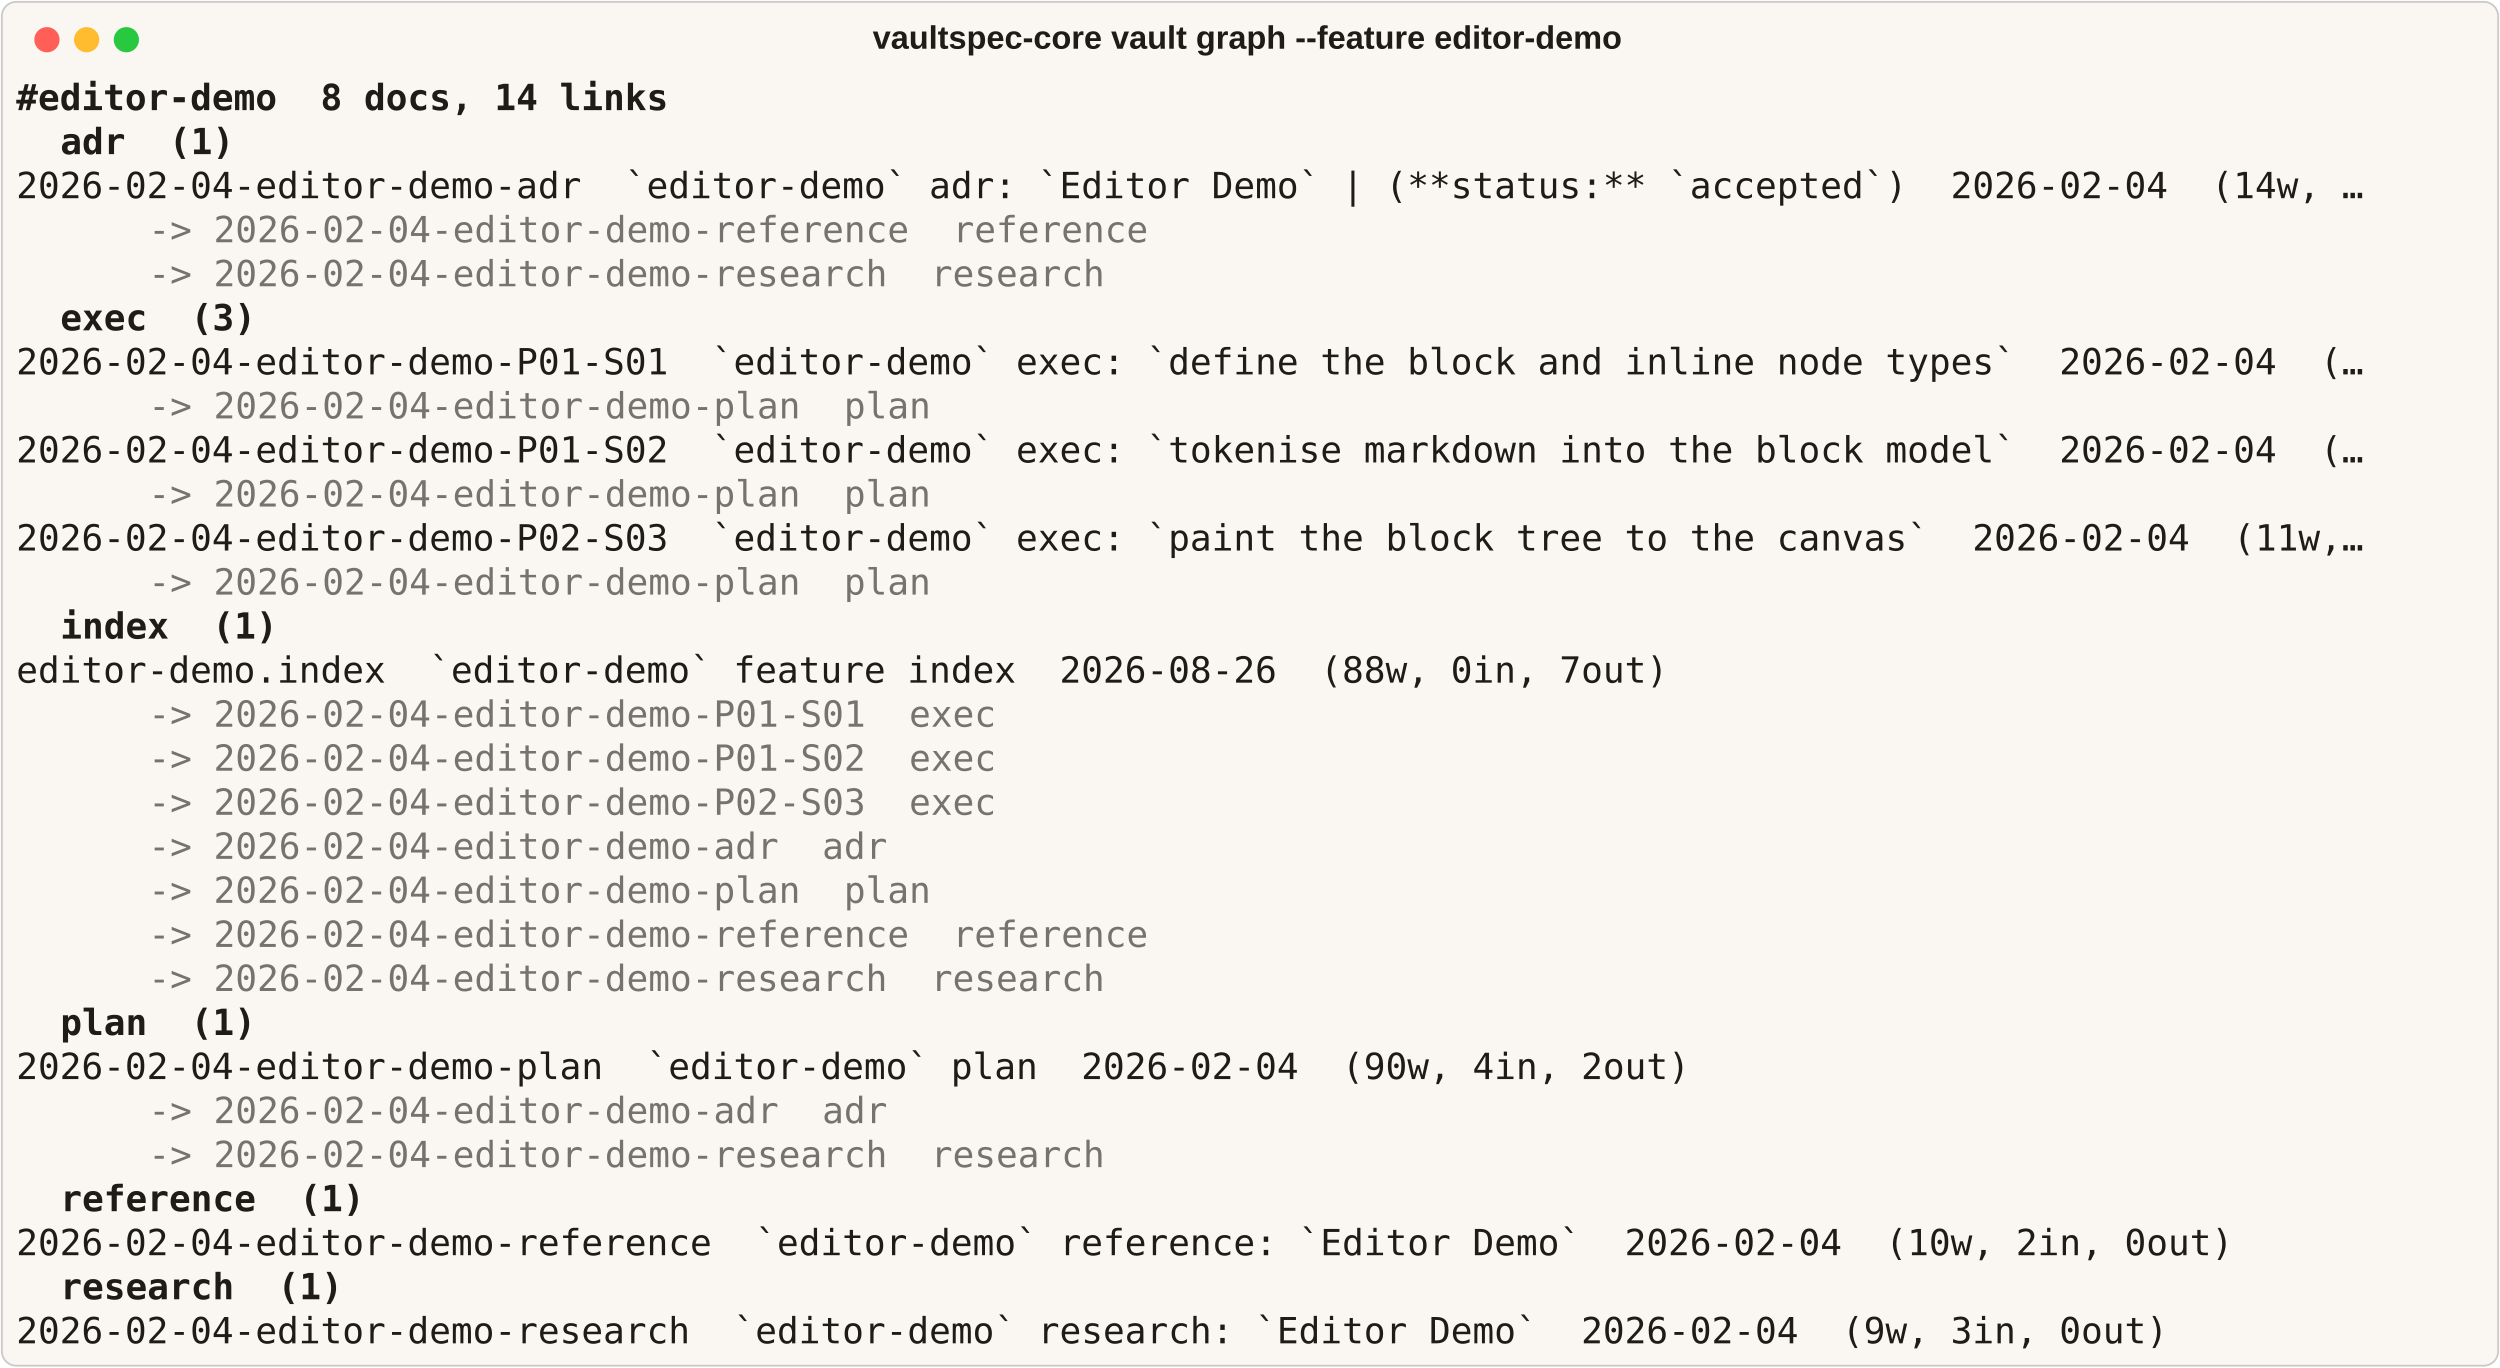
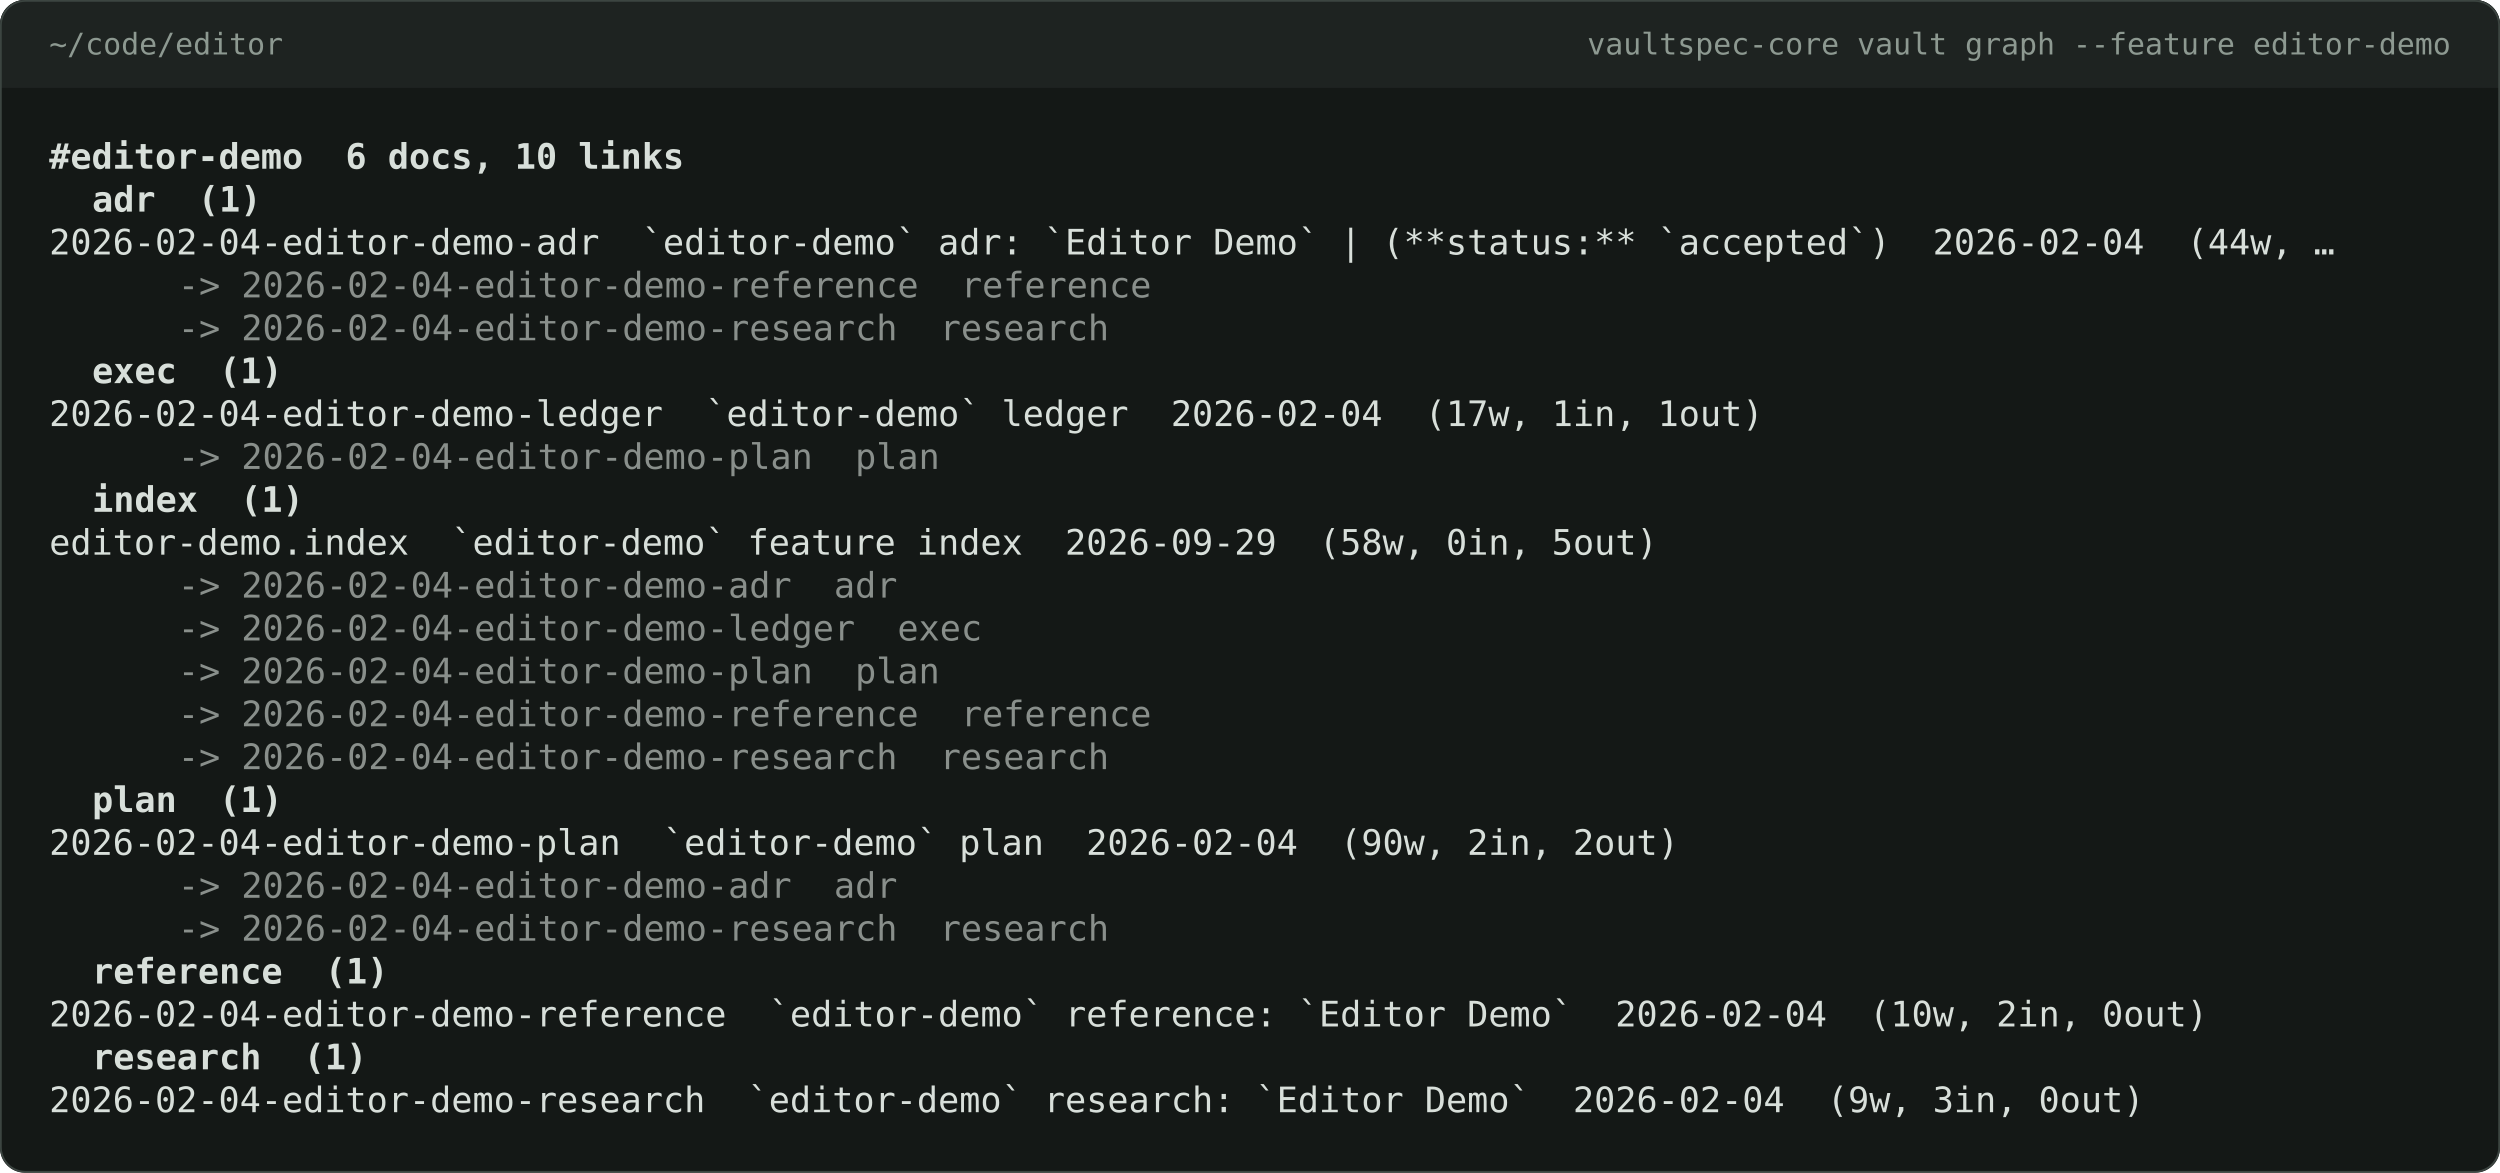
- <svg xmlns="http://www.w3.org/2000/svg" class="rich-terminal" viewBox="0 0 1385 757.6">
+ <svg xmlns="http://www.w3.org/2000/svg" class="rich-terminal" viewBox="0 0 1422.4 667.2">
  <style>
- 
-     @font-face {
-         font-family: "Fira Code";
-         src: local("FiraCode-Regular"),
-                 url("https://cdnjs.cloudflare.com/ajax/libs/firacode/6.2.0/woff2/FiraCode-Regular.woff2") format("woff2"),
-                 url("https://cdnjs.cloudflare.com/ajax/libs/firacode/6.2.0/woff/FiraCode-Regular.woff") format("woff");
-         font-style: normal;
-         font-weight: 400;
-     }
-     @font-face {
-         font-family: "Fira Code";
-         src: local("FiraCode-Bold"),
-                 url("https://cdnjs.cloudflare.com/ajax/libs/firacode/6.2.0/woff2/FiraCode-Bold.woff2") format("woff2"),
-                 url("https://cdnjs.cloudflare.com/ajax/libs/firacode/6.2.0/woff/FiraCode-Bold.woff") format("woff");
-         font-style: bold;
-         font-weight: 700;
-     }
- 
-     .terminal-4122325118-matrix {
-         font-family: Fira Code, monospace;
+     .terminal-2418725789-matrix {
+         font-family: 'IBM Plex Mono', 'Cascadia Mono', 'Cascadia Code', ui-monospace, Menlo, Consolas, 'DejaVu Sans Mono', monospace;
        font-size: 20px;
        line-height: 24.4px;
        font-variant-east-asian: full-width;
    }
- 
-     .terminal-4122325118-title {
-         font-size: 18px;
-         font-weight: bold;
-         font-family: arial;
+     .terminal-2418725789-bar {
+         font-family: 'IBM Plex Mono', 'Cascadia Mono', 'Cascadia Code', ui-monospace, Menlo, Consolas, 'DejaVu Sans Mono', monospace;
+         font-size: 17px;
+         fill: #8d9991;
    }
- 
-     .terminal-4122325118-r1 { fill: #1e1b18;font-weight: bold }
- .terminal-4122325118-r2 { fill: #1e1b18 }
- .terminal-4122325118-r3 { fill: #76736f }
+     .terminal-2418725789-r1 { fill: #d8dfda;font-weight: bold }
+ .terminal-2418725789-r2 { fill: #d8dfda }
+ .terminal-2418725789-r3 { fill: #898f8b }
    </style>
  <defs>
-     <clipPath id="terminal-4122325118-clip-terminal">
-       <rect x="0" y="0" width="1365.4" height="706.6" />
+     <clipPath id="terminal-2418725789-clip-frame">
+       <rect x="0" y="0" width="1422.4" height="667.2" rx="14" />
    </clipPath>
-     <clipPath id="terminal-4122325118-line-0">
+     <clipPath id="terminal-2418725789-clip-terminal">
+       <rect x="0" y="0" width="1365.4" height="560.2" />
+     </clipPath>
+     <clipPath id="terminal-2418725789-line-0">
      <rect x="0" y="1.5" width="1366.4" height="24.65" />
    </clipPath>
-     <clipPath id="terminal-4122325118-line-1">
+     <clipPath id="terminal-2418725789-line-1">
      <rect x="0" y="25.9" width="1366.4" height="24.65" />
    </clipPath>
-     <clipPath id="terminal-4122325118-line-2">
+     <clipPath id="terminal-2418725789-line-2">
      <rect x="0" y="50.3" width="1366.4" height="24.65" />
    </clipPath>
-     <clipPath id="terminal-4122325118-line-3">
+     <clipPath id="terminal-2418725789-line-3">
      <rect x="0" y="74.7" width="1366.4" height="24.65" />
    </clipPath>
-     <clipPath id="terminal-4122325118-line-4">
+     <clipPath id="terminal-2418725789-line-4">
      <rect x="0" y="99.1" width="1366.4" height="24.65" />
    </clipPath>
-     <clipPath id="terminal-4122325118-line-5">
+     <clipPath id="terminal-2418725789-line-5">
      <rect x="0" y="123.5" width="1366.4" height="24.65" />
    </clipPath>
-     <clipPath id="terminal-4122325118-line-6">
+     <clipPath id="terminal-2418725789-line-6">
      <rect x="0" y="147.9" width="1366.4" height="24.65" />
    </clipPath>
-     <clipPath id="terminal-4122325118-line-7">
+     <clipPath id="terminal-2418725789-line-7">
      <rect x="0" y="172.3" width="1366.4" height="24.65" />
    </clipPath>
-     <clipPath id="terminal-4122325118-line-8">
+     <clipPath id="terminal-2418725789-line-8">
      <rect x="0" y="196.7" width="1366.4" height="24.65" />
    </clipPath>
-     <clipPath id="terminal-4122325118-line-9">
+     <clipPath id="terminal-2418725789-line-9">
      <rect x="0" y="221.1" width="1366.4" height="24.65" />
    </clipPath>
-     <clipPath id="terminal-4122325118-line-10">
+     <clipPath id="terminal-2418725789-line-10">
      <rect x="0" y="245.5" width="1366.4" height="24.65" />
    </clipPath>
-     <clipPath id="terminal-4122325118-line-11">
+     <clipPath id="terminal-2418725789-line-11">
      <rect x="0" y="269.9" width="1366.4" height="24.65" />
    </clipPath>
-     <clipPath id="terminal-4122325118-line-12">
+     <clipPath id="terminal-2418725789-line-12">
      <rect x="0" y="294.3" width="1366.4" height="24.65" />
    </clipPath>
-     <clipPath id="terminal-4122325118-line-13">
+     <clipPath id="terminal-2418725789-line-13">
      <rect x="0" y="318.7" width="1366.4" height="24.65" />
    </clipPath>
-     <clipPath id="terminal-4122325118-line-14">
+     <clipPath id="terminal-2418725789-line-14">
      <rect x="0" y="343.1" width="1366.4" height="24.65" />
    </clipPath>
-     <clipPath id="terminal-4122325118-line-15">
+     <clipPath id="terminal-2418725789-line-15">
      <rect x="0" y="367.5" width="1366.4" height="24.65" />
    </clipPath>
-     <clipPath id="terminal-4122325118-line-16">
+     <clipPath id="terminal-2418725789-line-16">
      <rect x="0" y="391.9" width="1366.4" height="24.65" />
    </clipPath>
-     <clipPath id="terminal-4122325118-line-17">
+     <clipPath id="terminal-2418725789-line-17">
      <rect x="0" y="416.3" width="1366.4" height="24.65" />
    </clipPath>
-     <clipPath id="terminal-4122325118-line-18">
+     <clipPath id="terminal-2418725789-line-18">
      <rect x="0" y="440.7" width="1366.4" height="24.65" />
    </clipPath>
-     <clipPath id="terminal-4122325118-line-19">
+     <clipPath id="terminal-2418725789-line-19">
      <rect x="0" y="465.1" width="1366.4" height="24.65" />
    </clipPath>
-     <clipPath id="terminal-4122325118-line-20">
+     <clipPath id="terminal-2418725789-line-20">
      <rect x="0" y="489.5" width="1366.4" height="24.65" />
    </clipPath>
-     <clipPath id="terminal-4122325118-line-21">
+     <clipPath id="terminal-2418725789-line-21">
      <rect x="0" y="513.9" width="1366.4" height="24.65" />
    </clipPath>
-     <clipPath id="terminal-4122325118-line-22">
-       <rect x="0" y="538.3" width="1366.4" height="24.65" />
-     </clipPath>
-     <clipPath id="terminal-4122325118-line-23">
-       <rect x="0" y="562.7" width="1366.4" height="24.65" />
-     </clipPath>
-     <clipPath id="terminal-4122325118-line-24">
-       <rect x="0" y="587.1" width="1366.4" height="24.65" />
-     </clipPath>
-     <clipPath id="terminal-4122325118-line-25">
-       <rect x="0" y="611.5" width="1366.4" height="24.65" />
-     </clipPath>
-     <clipPath id="terminal-4122325118-line-26">
-       <rect x="0" y="635.9" width="1366.4" height="24.65" />
-     </clipPath>
-     <clipPath id="terminal-4122325118-line-27">
-       <rect x="0" y="660.3" width="1366.4" height="24.65" />
-     </clipPath>
  </defs>
-   <rect fill="#faf7f2" stroke="rgba(30,27,24,0.22)" stroke-width="1" x="1" y="1" width="1383" height="755.6" rx="8" />
-   <text class="terminal-4122325118-title" fill="#1e1b18" text-anchor="middle" x="691" y="27">vaultspec-core vault graph --feature editor-demo</text>
-   <g transform="translate(26,22)">
-     <circle cx="0" cy="0" r="7" fill="#ff5f57" />
-     <circle cx="22" cy="0" r="7" fill="#febc2e" />
-     <circle cx="44" cy="0" r="7" fill="#28c840" />
+   <g clip-path="url(#terminal-2418725789-clip-frame)">
+     <rect width="1422.4" height="667.2" fill="#141816" />
+     <rect width="1422.4" height="50" fill="#1e2321" />
  </g>
-   <g transform="translate(9, 41)" clip-path="url(#terminal-4122325118-clip-terminal)">
-     <g class="terminal-4122325118-matrix">
-       <text class="terminal-4122325118-r1" x="0" y="20" textLength="366" clip-path="url(#terminal-4122325118-line-0)">#editor-demo  8 docs, 14 links</text>
-       <text class="terminal-4122325118-r2" x="1366.4" y="20" textLength="12.2" clip-path="url(#terminal-4122325118-line-0)">
+   <rect x="0.5" y="0.5" width="1421.4" height="666.2" rx="14" fill="none" stroke="#3c4541" />
+   <text class="terminal-2418725789-bar" x="28" y="31">~/code/editor</text>
+   <text class="terminal-2418725789-bar" x="1394.4" y="31" text-anchor="end">vaultspec-core vault graph --feature editor-demo</text>
+   <g transform="translate(28, 76)" clip-path="url(#terminal-2418725789-clip-terminal)">
+     <g class="terminal-2418725789-matrix">
+       <text class="terminal-2418725789-r1" x="0" y="20" textLength="366" clip-path="url(#terminal-2418725789-line-0)">#editor-demo  6 docs, 10 links</text>
+       <text class="terminal-2418725789-r2" x="1366.4" y="20" textLength="12.2" clip-path="url(#terminal-2418725789-line-0)">
</text>
-       <text class="terminal-4122325118-r1" x="24.4" y="44.4" textLength="97.6" clip-path="url(#terminal-4122325118-line-1)">adr  (1)</text>
-       <text class="terminal-4122325118-r2" x="1366.4" y="44.4" textLength="12.2" clip-path="url(#terminal-4122325118-line-1)">
+       <text class="terminal-2418725789-r1" x="24.4" y="44.4" textLength="97.6" clip-path="url(#terminal-2418725789-line-1)">adr  (1)</text>
+       <text class="terminal-2418725789-r2" x="1366.4" y="44.4" textLength="12.2" clip-path="url(#terminal-2418725789-line-1)">
</text>
-       <text class="terminal-4122325118-r2" x="0" y="68.8" textLength="1366.4" clip-path="url(#terminal-4122325118-line-2)">    2026-02-04-editor-demo-adr  `editor-demo` adr: `Editor Demo` | (**status:** `accepted`)  2026-02-04  (14w, …</text>
-       <text class="terminal-4122325118-r2" x="1366.4" y="68.8" textLength="12.2" clip-path="url(#terminal-4122325118-line-2)">
+       <text class="terminal-2418725789-r2" x="0" y="68.8" textLength="1366.4" clip-path="url(#terminal-2418725789-line-2)">    2026-02-04-editor-demo-adr  `editor-demo` adr: `Editor Demo` | (**status:** `accepted`)  2026-02-04  (44w, …</text>
+       <text class="terminal-2418725789-r2" x="1366.4" y="68.8" textLength="12.2" clip-path="url(#terminal-2418725789-line-2)">
</text>
-       <text class="terminal-4122325118-r3" x="73.2" y="93.2" textLength="561.2" clip-path="url(#terminal-4122325118-line-3)">-&gt; 2026-02-04-editor-demo-reference  reference</text>
-       <text class="terminal-4122325118-r2" x="1366.4" y="93.2" textLength="12.2" clip-path="url(#terminal-4122325118-line-3)">
+       <text class="terminal-2418725789-r3" x="73.2" y="93.2" textLength="561.2" clip-path="url(#terminal-2418725789-line-3)">-&gt; 2026-02-04-editor-demo-reference  reference</text>
+       <text class="terminal-2418725789-r2" x="1366.4" y="93.2" textLength="12.2" clip-path="url(#terminal-2418725789-line-3)">
</text>
-       <text class="terminal-4122325118-r3" x="73.2" y="117.6" textLength="536.8" clip-path="url(#terminal-4122325118-line-4)">-&gt; 2026-02-04-editor-demo-research  research</text>
-       <text class="terminal-4122325118-r2" x="1366.4" y="117.6" textLength="12.2" clip-path="url(#terminal-4122325118-line-4)">
+       <text class="terminal-2418725789-r3" x="73.2" y="117.6" textLength="536.8" clip-path="url(#terminal-2418725789-line-4)">-&gt; 2026-02-04-editor-demo-research  research</text>
+       <text class="terminal-2418725789-r2" x="1366.4" y="117.6" textLength="12.2" clip-path="url(#terminal-2418725789-line-4)">
</text>
-       <text class="terminal-4122325118-r1" x="24.4" y="142" textLength="109.8" clip-path="url(#terminal-4122325118-line-5)">exec  (3)</text>
-       <text class="terminal-4122325118-r2" x="1366.4" y="142" textLength="12.2" clip-path="url(#terminal-4122325118-line-5)">
+       <text class="terminal-2418725789-r1" x="24.4" y="142" textLength="109.8" clip-path="url(#terminal-2418725789-line-5)">exec  (1)</text>
+       <text class="terminal-2418725789-r2" x="1366.4" y="142" textLength="12.2" clip-path="url(#terminal-2418725789-line-5)">
</text>
-       <text class="terminal-4122325118-r2" x="0" y="166.4" textLength="1366.4" clip-path="url(#terminal-4122325118-line-6)">    2026-02-04-editor-demo-P01-S01  `editor-demo` exec: `define the block and inline node types`  2026-02-04  (…</text>
-       <text class="terminal-4122325118-r2" x="1366.4" y="166.4" textLength="12.2" clip-path="url(#terminal-4122325118-line-6)">
+       <text class="terminal-2418725789-r2" x="0" y="166.4" textLength="1037" clip-path="url(#terminal-2418725789-line-6)">    2026-02-04-editor-demo-ledger  `editor-demo` ledger  2026-02-04  (17w, 1in, 1out)</text>
+       <text class="terminal-2418725789-r2" x="1366.4" y="166.4" textLength="12.2" clip-path="url(#terminal-2418725789-line-6)">
</text>
-       <text class="terminal-4122325118-r3" x="73.2" y="190.8" textLength="439.2" clip-path="url(#terminal-4122325118-line-7)">-&gt; 2026-02-04-editor-demo-plan  plan</text>
-       <text class="terminal-4122325118-r2" x="1366.4" y="190.8" textLength="12.2" clip-path="url(#terminal-4122325118-line-7)">
+       <text class="terminal-2418725789-r3" x="73.2" y="190.8" textLength="439.2" clip-path="url(#terminal-2418725789-line-7)">-&gt; 2026-02-04-editor-demo-plan  plan</text>
+       <text class="terminal-2418725789-r2" x="1366.4" y="190.8" textLength="12.2" clip-path="url(#terminal-2418725789-line-7)">
</text>
-       <text class="terminal-4122325118-r2" x="0" y="215.2" textLength="1366.4" clip-path="url(#terminal-4122325118-line-8)">    2026-02-04-editor-demo-P01-S02  `editor-demo` exec: `tokenise markdown into the block model`  2026-02-04  (…</text>
-       <text class="terminal-4122325118-r2" x="1366.4" y="215.2" textLength="12.2" clip-path="url(#terminal-4122325118-line-8)">
+       <text class="terminal-2418725789-r1" x="24.4" y="215.2" textLength="122" clip-path="url(#terminal-2418725789-line-8)">index  (1)</text>
+       <text class="terminal-2418725789-r2" x="1366.4" y="215.2" textLength="12.2" clip-path="url(#terminal-2418725789-line-8)">
</text>
-       <text class="terminal-4122325118-r3" x="73.2" y="239.6" textLength="439.2" clip-path="url(#terminal-4122325118-line-9)">-&gt; 2026-02-04-editor-demo-plan  plan</text>
-       <text class="terminal-4122325118-r2" x="1366.4" y="239.6" textLength="12.2" clip-path="url(#terminal-4122325118-line-9)">
+       <text class="terminal-2418725789-r2" x="0" y="239.6" textLength="976" clip-path="url(#terminal-2418725789-line-9)">    editor-demo.index  `editor-demo` feature index  2026-09-29  (58w, 0in, 5out)</text>
+       <text class="terminal-2418725789-r2" x="1366.4" y="239.6" textLength="12.2" clip-path="url(#terminal-2418725789-line-9)">
</text>
-       <text class="terminal-4122325118-r2" x="0" y="264" textLength="1366.4" clip-path="url(#terminal-4122325118-line-10)">    2026-02-04-editor-demo-P02-S03  `editor-demo` exec: `paint the block tree to the canvas`  2026-02-04  (11w,…</text>
-       <text class="terminal-4122325118-r2" x="1366.4" y="264" textLength="12.2" clip-path="url(#terminal-4122325118-line-10)">
+       <text class="terminal-2418725789-r3" x="73.2" y="264" textLength="414.8" clip-path="url(#terminal-2418725789-line-10)">-&gt; 2026-02-04-editor-demo-adr  adr</text>
+       <text class="terminal-2418725789-r2" x="1366.4" y="264" textLength="12.2" clip-path="url(#terminal-2418725789-line-10)">
</text>
-       <text class="terminal-4122325118-r3" x="73.2" y="288.4" textLength="439.2" clip-path="url(#terminal-4122325118-line-11)">-&gt; 2026-02-04-editor-demo-plan  plan</text>
-       <text class="terminal-4122325118-r2" x="1366.4" y="288.4" textLength="12.2" clip-path="url(#terminal-4122325118-line-11)">
+       <text class="terminal-2418725789-r3" x="73.2" y="288.4" textLength="463.6" clip-path="url(#terminal-2418725789-line-11)">-&gt; 2026-02-04-editor-demo-ledger  exec</text>
+       <text class="terminal-2418725789-r2" x="1366.4" y="288.4" textLength="12.2" clip-path="url(#terminal-2418725789-line-11)">
</text>
-       <text class="terminal-4122325118-r1" x="24.4" y="312.8" textLength="122" clip-path="url(#terminal-4122325118-line-12)">index  (1)</text>
-       <text class="terminal-4122325118-r2" x="1366.4" y="312.8" textLength="12.2" clip-path="url(#terminal-4122325118-line-12)">
+       <text class="terminal-2418725789-r3" x="73.2" y="312.8" textLength="439.2" clip-path="url(#terminal-2418725789-line-12)">-&gt; 2026-02-04-editor-demo-plan  plan</text>
+       <text class="terminal-2418725789-r2" x="1366.4" y="312.8" textLength="12.2" clip-path="url(#terminal-2418725789-line-12)">
</text>
-       <text class="terminal-4122325118-r2" x="0" y="337.2" textLength="976" clip-path="url(#terminal-4122325118-line-13)">    editor-demo.index  `editor-demo` feature index  2026-08-26  (88w, 0in, 7out)</text>
-       <text class="terminal-4122325118-r2" x="1366.4" y="337.2" textLength="12.2" clip-path="url(#terminal-4122325118-line-13)">
+       <text class="terminal-2418725789-r3" x="73.2" y="337.2" textLength="561.2" clip-path="url(#terminal-2418725789-line-13)">-&gt; 2026-02-04-editor-demo-reference  reference</text>
+       <text class="terminal-2418725789-r2" x="1366.4" y="337.2" textLength="12.2" clip-path="url(#terminal-2418725789-line-13)">
</text>
-       <text class="terminal-4122325118-r3" x="73.2" y="361.6" textLength="475.8" clip-path="url(#terminal-4122325118-line-14)">-&gt; 2026-02-04-editor-demo-P01-S01  exec</text>
-       <text class="terminal-4122325118-r2" x="1366.4" y="361.6" textLength="12.2" clip-path="url(#terminal-4122325118-line-14)">
+       <text class="terminal-2418725789-r3" x="73.2" y="361.6" textLength="536.8" clip-path="url(#terminal-2418725789-line-14)">-&gt; 2026-02-04-editor-demo-research  research</text>
+       <text class="terminal-2418725789-r2" x="1366.4" y="361.6" textLength="12.2" clip-path="url(#terminal-2418725789-line-14)">
</text>
-       <text class="terminal-4122325118-r3" x="73.2" y="386" textLength="475.8" clip-path="url(#terminal-4122325118-line-15)">-&gt; 2026-02-04-editor-demo-P01-S02  exec</text>
-       <text class="terminal-4122325118-r2" x="1366.4" y="386" textLength="12.2" clip-path="url(#terminal-4122325118-line-15)">
+       <text class="terminal-2418725789-r1" x="24.4" y="386" textLength="109.8" clip-path="url(#terminal-2418725789-line-15)">plan  (1)</text>
+       <text class="terminal-2418725789-r2" x="1366.4" y="386" textLength="12.2" clip-path="url(#terminal-2418725789-line-15)">
</text>
-       <text class="terminal-4122325118-r3" x="73.2" y="410.4" textLength="475.8" clip-path="url(#terminal-4122325118-line-16)">-&gt; 2026-02-04-editor-demo-P02-S03  exec</text>
-       <text class="terminal-4122325118-r2" x="1366.4" y="410.4" textLength="12.2" clip-path="url(#terminal-4122325118-line-16)">
+       <text class="terminal-2418725789-r2" x="0" y="410.4" textLength="988.2" clip-path="url(#terminal-2418725789-line-16)">    2026-02-04-editor-demo-plan  `editor-demo` plan  2026-02-04  (90w, 2in, 2out)</text>
+       <text class="terminal-2418725789-r2" x="1366.4" y="410.4" textLength="12.2" clip-path="url(#terminal-2418725789-line-16)">
</text>
-       <text class="terminal-4122325118-r3" x="73.2" y="434.8" textLength="414.8" clip-path="url(#terminal-4122325118-line-17)">-&gt; 2026-02-04-editor-demo-adr  adr</text>
-       <text class="terminal-4122325118-r2" x="1366.4" y="434.8" textLength="12.2" clip-path="url(#terminal-4122325118-line-17)">
+       <text class="terminal-2418725789-r3" x="73.2" y="434.8" textLength="414.8" clip-path="url(#terminal-2418725789-line-17)">-&gt; 2026-02-04-editor-demo-adr  adr</text>
+       <text class="terminal-2418725789-r2" x="1366.4" y="434.8" textLength="12.2" clip-path="url(#terminal-2418725789-line-17)">
</text>
-       <text class="terminal-4122325118-r3" x="73.2" y="459.2" textLength="439.2" clip-path="url(#terminal-4122325118-line-18)">-&gt; 2026-02-04-editor-demo-plan  plan</text>
-       <text class="terminal-4122325118-r2" x="1366.4" y="459.2" textLength="12.2" clip-path="url(#terminal-4122325118-line-18)">
+       <text class="terminal-2418725789-r3" x="73.2" y="459.2" textLength="536.8" clip-path="url(#terminal-2418725789-line-18)">-&gt; 2026-02-04-editor-demo-research  research</text>
+       <text class="terminal-2418725789-r2" x="1366.4" y="459.2" textLength="12.2" clip-path="url(#terminal-2418725789-line-18)">
</text>
-       <text class="terminal-4122325118-r3" x="73.2" y="483.6" textLength="561.2" clip-path="url(#terminal-4122325118-line-19)">-&gt; 2026-02-04-editor-demo-reference  reference</text>
-       <text class="terminal-4122325118-r2" x="1366.4" y="483.6" textLength="12.2" clip-path="url(#terminal-4122325118-line-19)">
+       <text class="terminal-2418725789-r1" x="24.4" y="483.6" textLength="170.8" clip-path="url(#terminal-2418725789-line-19)">reference  (1)</text>
+       <text class="terminal-2418725789-r2" x="1366.4" y="483.6" textLength="12.2" clip-path="url(#terminal-2418725789-line-19)">
</text>
-       <text class="terminal-4122325118-r3" x="73.2" y="508" textLength="536.8" clip-path="url(#terminal-4122325118-line-20)">-&gt; 2026-02-04-editor-demo-research  research</text>
-       <text class="terminal-4122325118-r2" x="1366.4" y="508" textLength="12.2" clip-path="url(#terminal-4122325118-line-20)">
+       <text class="terminal-2418725789-r2" x="0" y="508" textLength="1293.2" clip-path="url(#terminal-2418725789-line-20)">    2026-02-04-editor-demo-reference  `editor-demo` reference: `Editor Demo`  2026-02-04  (10w, 2in, 0out)</text>
+       <text class="terminal-2418725789-r2" x="1366.4" y="508" textLength="12.2" clip-path="url(#terminal-2418725789-line-20)">
</text>
-       <text class="terminal-4122325118-r1" x="24.4" y="532.4" textLength="109.8" clip-path="url(#terminal-4122325118-line-21)">plan  (1)</text>
-       <text class="terminal-4122325118-r2" x="1366.4" y="532.4" textLength="12.2" clip-path="url(#terminal-4122325118-line-21)">
+       <text class="terminal-2418725789-r1" x="24.4" y="532.4" textLength="158.6" clip-path="url(#terminal-2418725789-line-21)">research  (1)</text>
+       <text class="terminal-2418725789-r2" x="1366.4" y="532.4" textLength="12.2" clip-path="url(#terminal-2418725789-line-21)">
</text>
-       <text class="terminal-4122325118-r2" x="0" y="556.8" textLength="988.2" clip-path="url(#terminal-4122325118-line-22)">    2026-02-04-editor-demo-plan  `editor-demo` plan  2026-02-04  (90w, 4in, 2out)</text>
-       <text class="terminal-4122325118-r2" x="1366.4" y="556.8" textLength="12.2" clip-path="url(#terminal-4122325118-line-22)">
- </text>
-       <text class="terminal-4122325118-r3" x="73.2" y="581.2" textLength="414.8" clip-path="url(#terminal-4122325118-line-23)">-&gt; 2026-02-04-editor-demo-adr  adr</text>
-       <text class="terminal-4122325118-r2" x="1366.4" y="581.2" textLength="12.2" clip-path="url(#terminal-4122325118-line-23)">
- </text>
-       <text class="terminal-4122325118-r3" x="73.2" y="605.6" textLength="536.8" clip-path="url(#terminal-4122325118-line-24)">-&gt; 2026-02-04-editor-demo-research  research</text>
-       <text class="terminal-4122325118-r2" x="1366.4" y="605.6" textLength="12.2" clip-path="url(#terminal-4122325118-line-24)">
- </text>
-       <text class="terminal-4122325118-r1" x="24.4" y="630" textLength="170.8" clip-path="url(#terminal-4122325118-line-25)">reference  (1)</text>
-       <text class="terminal-4122325118-r2" x="1366.4" y="630" textLength="12.2" clip-path="url(#terminal-4122325118-line-25)">
- </text>
-       <text class="terminal-4122325118-r2" x="0" y="654.4" textLength="1293.2" clip-path="url(#terminal-4122325118-line-26)">    2026-02-04-editor-demo-reference  `editor-demo` reference: `Editor Demo`  2026-02-04  (10w, 2in, 0out)</text>
-       <text class="terminal-4122325118-r2" x="1366.4" y="654.4" textLength="12.2" clip-path="url(#terminal-4122325118-line-26)">
- </text>
-       <text class="terminal-4122325118-r1" x="24.4" y="678.8" textLength="158.6" clip-path="url(#terminal-4122325118-line-27)">research  (1)</text>
-       <text class="terminal-4122325118-r2" x="1366.4" y="678.8" textLength="12.2" clip-path="url(#terminal-4122325118-line-27)">
- </text>
-       <text class="terminal-4122325118-r2" x="0" y="703.2" textLength="1256.6" clip-path="url(#terminal-4122325118-line-28)">    2026-02-04-editor-demo-research  `editor-demo` research: `Editor Demo`  2026-02-04  (9w, 3in, 0out)</text>
-       <text class="terminal-4122325118-r2" x="1366.4" y="703.2" textLength="12.2" clip-path="url(#terminal-4122325118-line-28)">
+       <text class="terminal-2418725789-r2" x="0" y="556.8" textLength="1256.6" clip-path="url(#terminal-2418725789-line-22)">    2026-02-04-editor-demo-research  `editor-demo` research: `Editor Demo`  2026-02-04  (9w, 3in, 0out)</text>
+       <text class="terminal-2418725789-r2" x="1366.4" y="556.8" textLength="12.2" clip-path="url(#terminal-2418725789-line-22)">
</text>
    </g>
  </g>
</svg>
